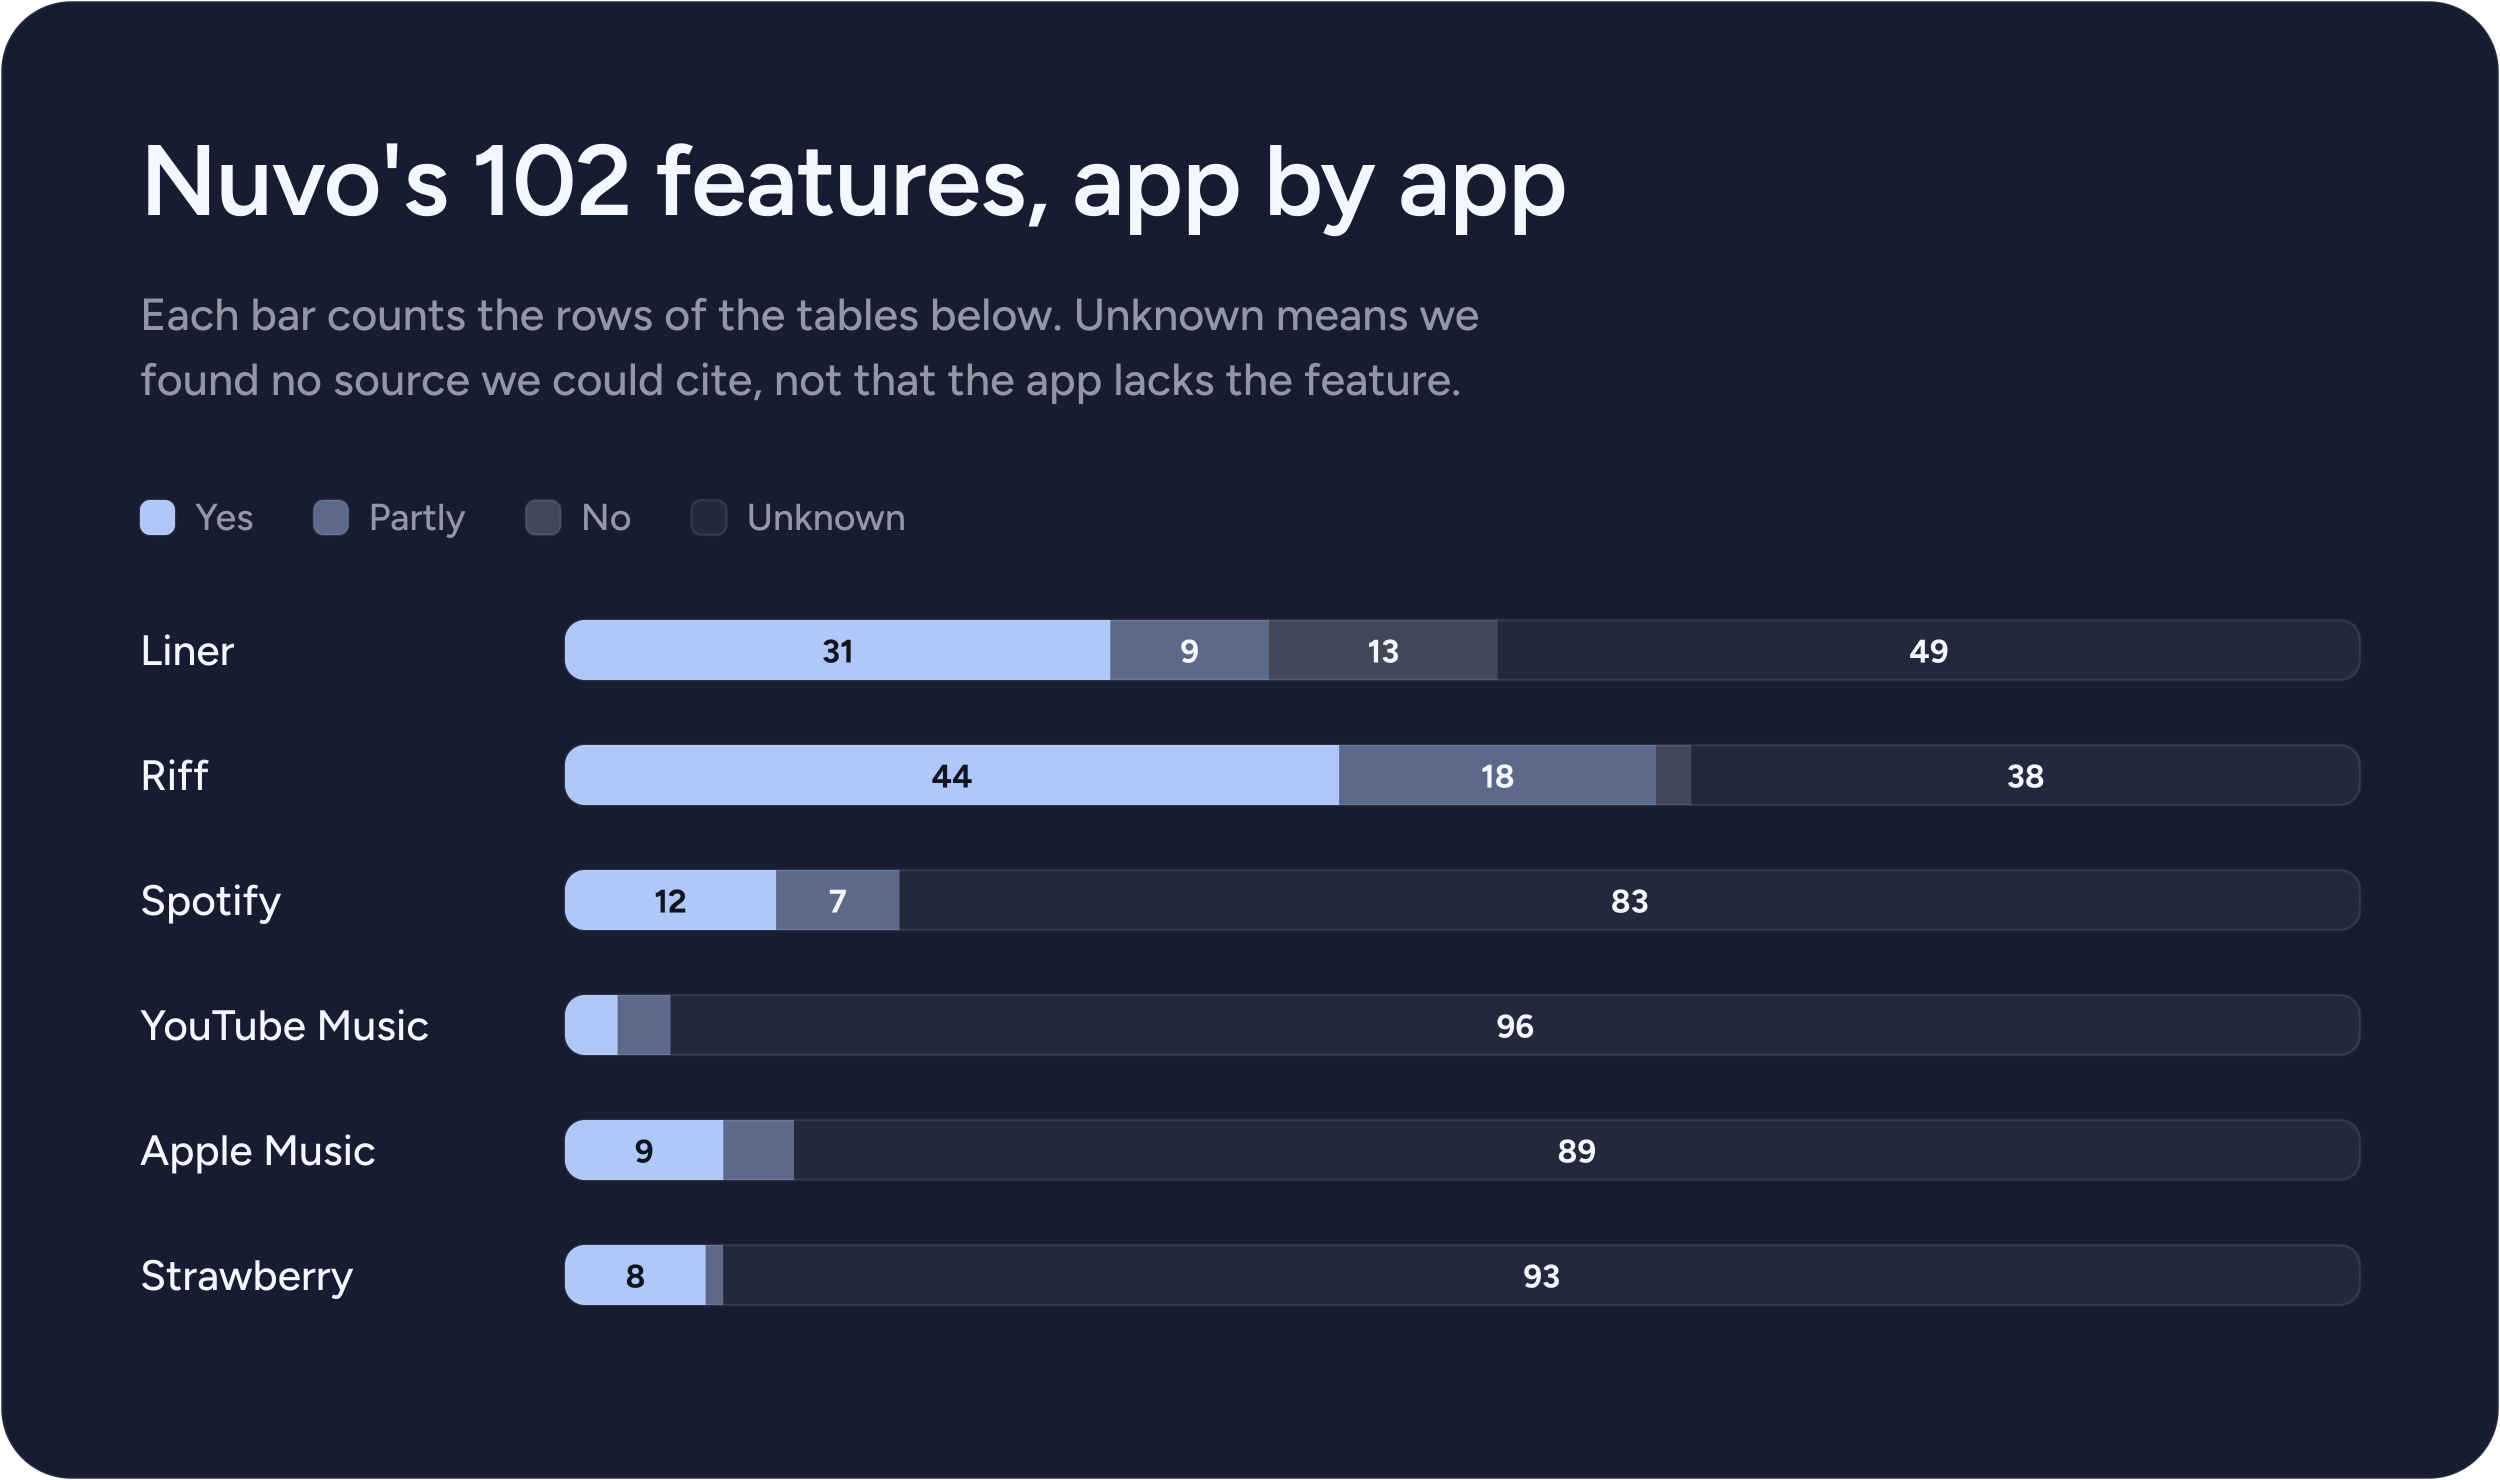
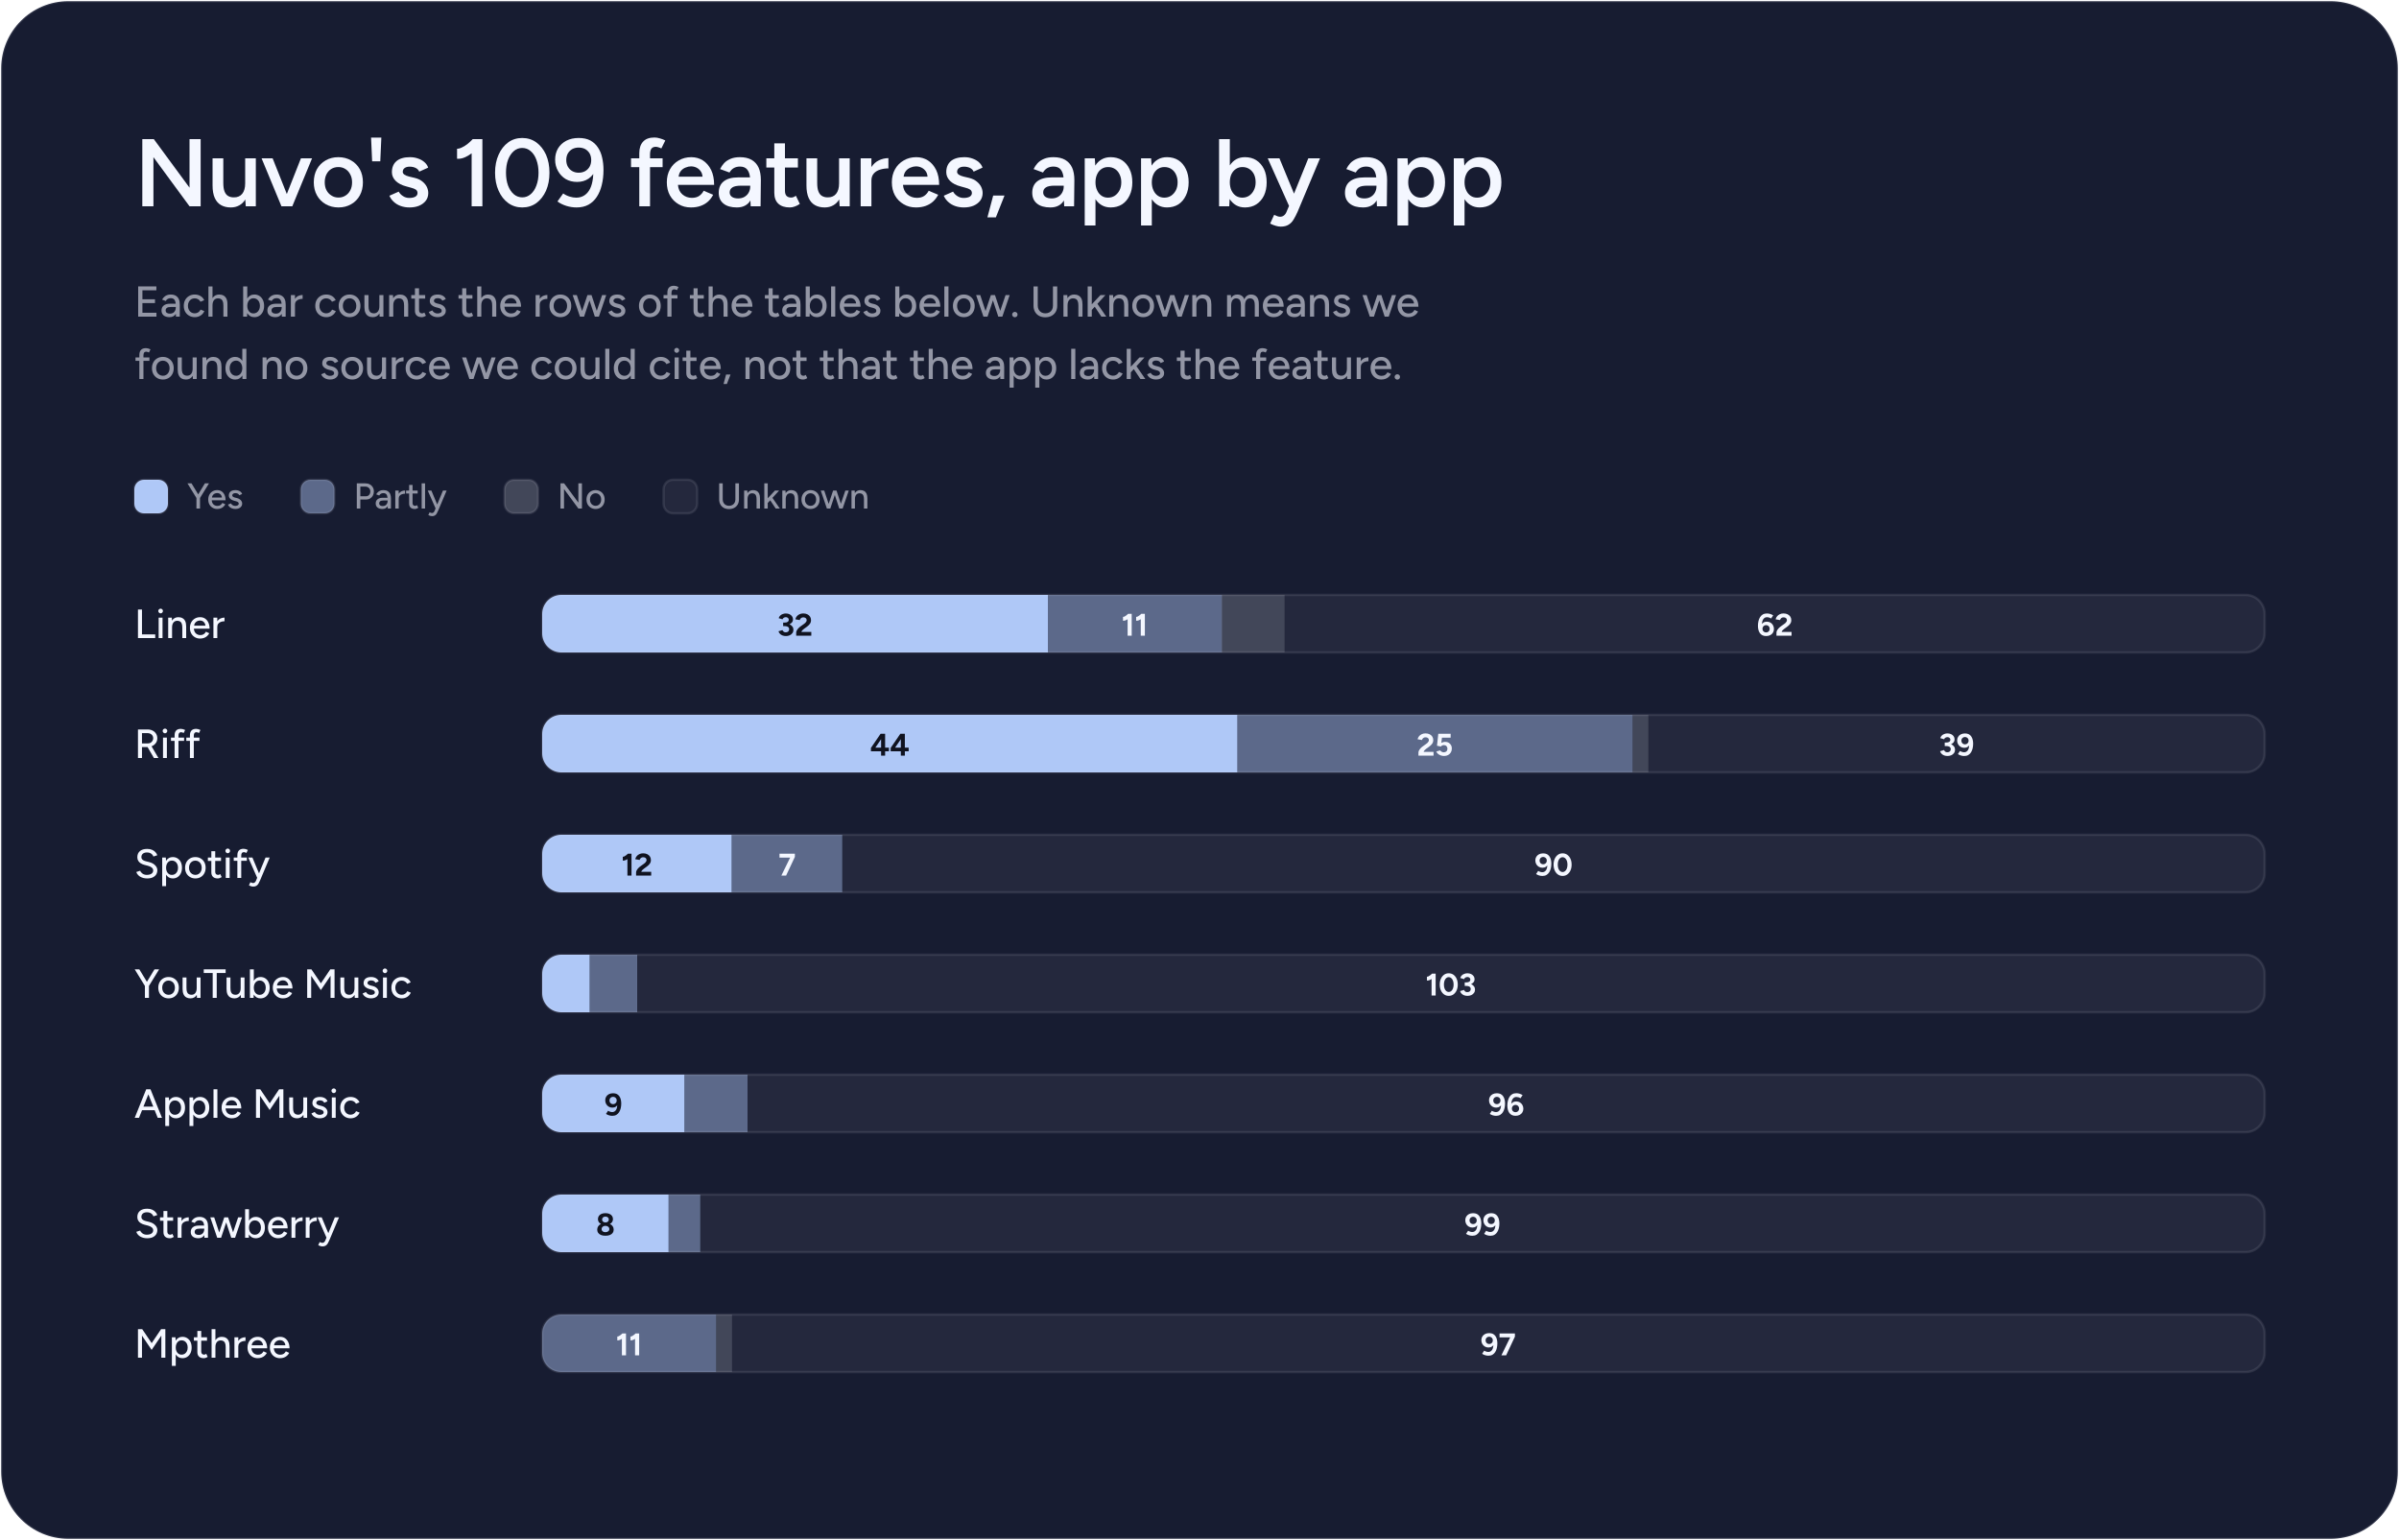
- <svg xmlns="http://www.w3.org/2000/svg" width="1000" height="592" viewBox="0 0 1000 592" role="img" aria-label="How many of Nuvo's 102 features each app has">
+ <svg xmlns="http://www.w3.org/2000/svg" width="1000" height="642" viewBox="0 0 1000 642" role="img" aria-label="How many of Nuvo's 109 features each app has">
  <defs>
    <path id="g500-2c" d="M37 115 95 -103H198L114 115Z" />
    <path id="g500-2e" d="M109 14Q84 14 66 -4Q47 -22 47 -48Q47 -74 66 -92Q84 -110 109 -110Q135 -110 154 -92Q172 -74 172 -48Q172 -22 154 -4Q135 14 109 14Z" />
    <path id="g500-41" d="M9 0 291 -700H396L678 0H573L498 -187H189L114 0ZM223 -275H464L344 -576Z" />
    <path id="g500-45" d="M89 0V-700H510V-610H187V-402H478V-314H187V-90H512V0Z" />
    <path id="g500-4c" d="M89 0V-700H187V-90H512V0Z" />
    <path id="g500-4d" d="M89 0V-700H193L425 -357L656 -700H760V0H662V-542L424 -191L187 -541V0Z" />
    <path id="g500-4e" d="M89 0V-700H190L586 -164V-700H685V0H586L187 -541V0Z" />
    <path id="g500-50" d="M89 0V-700H325Q395 -700 448 -672Q502 -643 532 -592Q563 -542 563 -475Q563 -410 535 -359Q507 -308 458 -279Q408 -250 344 -250H187V0ZM187 -341H343Q396 -341 430 -378Q464 -416 464 -475Q464 -536 424 -573Q385 -610 324 -610H187Z" />
    <path id="g500-52" d="M89 0V-700H325Q395 -700 448 -672Q502 -645 532 -596Q563 -548 563 -484Q563 -415 524 -363Q485 -311 422 -287L591 0H480L324 -268Q318 -268 311 -268Q304 -268 297 -268H187V0ZM187 -358H334Q370 -358 398 -374Q427 -391 444 -420Q462 -448 462 -484Q462 -540 423 -575Q384 -610 322 -610H187Z" />
    <path id="g500-53" d="M315 12Q259 12 214 -1Q168 -14 134 -36Q101 -59 79 -87Q57 -115 48 -146L143 -177Q158 -136 200 -106Q242 -76 303 -75Q377 -75 420 -104Q462 -134 462 -183Q462 -228 425 -256Q388 -285 327 -300L246 -321Q198 -334 158 -358Q119 -382 96 -419Q73 -456 73 -508Q73 -604 136 -658Q198 -712 316 -712Q384 -712 434 -690Q484 -669 516 -634Q549 -599 563 -557L468 -525Q451 -570 410 -598Q369 -625 309 -625Q246 -625 210 -595Q173 -565 173 -513Q173 -469 202 -446Q230 -422 278 -410L359 -390Q457 -366 510 -310Q564 -255 564 -189Q564 -132 536 -86Q507 -41 452 -14Q396 12 315 12Z" />
    <path id="g500-54" d="M231 0V-610H12V-700H549V-610H330V0Z" />
    <path id="g500-55" d="M351 15Q270 15 208 -18Q147 -52 113 -112Q79 -173 79 -252V-700H177V-252Q177 -200 200 -160Q222 -120 262 -98Q301 -76 353 -76Q405 -76 445 -98Q485 -120 507 -160Q529 -200 529 -252V-700H628V-252Q628 -173 594 -112Q559 -52 496 -18Q434 15 351 15Z" />
    <path id="g500-59" d="M259 0V-293L9 -700H122L308 -394L494 -700H608L358 -294V0Z" />
    <path id="g500-61" d="M226 12Q137 12 88 -28Q38 -69 38 -141Q38 -218 90 -258Q141 -299 233 -299H367Q361 -363 334 -396Q306 -428 251 -428Q212 -428 184 -412Q155 -396 136 -362L52 -394Q70 -428 97 -454Q124 -481 162 -496Q200 -512 251 -512Q322 -512 369 -484Q416 -456 440 -403Q463 -350 462 -272L461 0H373L370 -64Q348 -28 312 -8Q276 12 226 12ZM234 -69Q275 -69 305 -86Q335 -104 352 -136Q369 -167 369 -208V-224H259Q190 -224 162 -202Q134 -181 134 -143Q134 -108 160 -88Q187 -69 234 -69Z" />
    <path id="g500-62" d="M325 12Q271 12 229 -12Q187 -37 160 -81L156 0H66V-700H161V-420Q188 -464 230 -488Q271 -512 325 -512Q392 -512 443 -479Q494 -446 522 -388Q551 -329 551 -250Q551 -172 522 -113Q494 -54 443 -21Q392 12 325 12ZM302 -74Q347 -74 381 -96Q415 -119 434 -158Q454 -198 454 -250Q454 -302 435 -342Q416 -381 382 -404Q348 -426 303 -426Q262 -426 230 -404Q197 -381 179 -341Q161 -301 161 -250Q161 -198 179 -158Q197 -119 229 -96Q261 -74 302 -74Z" />
    <path id="g500-63" d="M294 12Q219 12 161 -22Q103 -55 70 -114Q38 -173 38 -250Q38 -327 70 -386Q103 -445 160 -478Q218 -512 292 -512Q365 -512 424 -478Q482 -444 511 -381L425 -345Q406 -382 370 -403Q335 -424 289 -424Q244 -424 209 -402Q174 -380 154 -340Q134 -301 134 -250Q134 -199 154 -160Q174 -121 210 -98Q246 -76 291 -76Q337 -76 373 -100Q409 -123 427 -163L514 -128Q485 -62 426 -25Q368 12 294 12Z" />
    <path id="g500-64" d="M264 12Q196 12 146 -21Q95 -54 66 -113Q38 -172 38 -250Q38 -329 66 -388Q95 -446 146 -479Q196 -512 264 -512Q317 -512 359 -488Q401 -464 428 -420V-700H522V0H432L429 -81Q402 -37 360 -12Q318 12 264 12ZM286 -74Q327 -74 358 -96Q390 -118 408 -156Q427 -195 428 -245V-255Q427 -305 408 -344Q390 -382 358 -404Q327 -426 285 -426Q241 -426 207 -404Q173 -381 154 -342Q135 -302 135 -250Q135 -198 154 -158Q174 -119 208 -96Q242 -74 286 -74Z" />
    <path id="g500-65" d="M287 12Q214 12 158 -22Q102 -55 70 -114Q38 -173 38 -250Q38 -327 70 -386Q102 -445 158 -478Q215 -512 288 -512Q357 -512 409 -478Q461 -443 490 -380Q520 -316 520 -230H135Q140 -156 184 -114Q229 -73 294 -73Q344 -73 378 -96Q411 -120 430 -156L512 -118Q492 -79 460 -50Q428 -20 384 -4Q341 12 287 12ZM141 -305H418Q415 -345 396 -372Q378 -400 350 -415Q321 -430 286 -430Q252 -430 220 -416Q188 -401 166 -373Q145 -345 141 -305Z" />
    <path id="g500-66" d="M116 0V-421H27V-500H116V-555Q116 -634 154 -674Q192 -715 269 -715Q292 -715 319 -708Q346 -700 374 -687L339 -614Q318 -624 302 -628Q287 -633 276 -633Q243 -633 227 -612Q211 -590 211 -545V-500H349V-421H211V0Z" />
    <path id="g500-68" d="M67 0V-700H161V-429Q186 -469 225 -490Q264 -512 315 -512Q374 -512 417 -488Q460 -464 484 -414Q508 -363 507 -281V0H413V-256Q413 -324 397 -360Q381 -395 354 -409Q326 -423 291 -424Q229 -424 195 -381Q161 -338 161 -260V0Z" />
    <path id="g500-69" d="M72 0V-500H167V0ZM120 -606Q97 -606 80 -624Q63 -641 63 -664Q63 -688 80 -704Q97 -721 120 -721Q144 -721 160 -704Q177 -688 177 -664Q177 -641 160 -624Q144 -606 120 -606Z" />
    <path id="g500-6b" d="M66 0V-700H161V-285L362 -500H478L292 -297L497 0H383L230 -229L161 -155V0Z" />
    <path id="g500-6c" d="M66 0V-700H161V0Z" />
    <path id="g500-6d" d="M66 0V-500H155L159 -431Q183 -471 219 -492Q255 -512 302 -512Q362 -512 404 -484Q446 -457 465 -401Q487 -455 527 -484Q567 -512 622 -512Q707 -512 755 -456Q803 -401 802 -286V0H708V-256Q708 -324 694 -360Q679 -395 655 -409Q631 -423 599 -424Q543 -424 512 -381Q482 -338 482 -260V0H387V-256Q387 -324 373 -360Q359 -395 334 -409Q310 -423 278 -424Q222 -424 192 -381Q161 -338 161 -260V0Z" />
    <path id="g500-6e" d="M66 0V-500H155L159 -427Q184 -468 224 -490Q263 -512 314 -512Q373 -512 416 -488Q460 -464 484 -414Q507 -363 507 -281V0H412V-256Q412 -324 396 -360Q381 -395 354 -409Q326 -423 290 -424Q229 -424 195 -381Q161 -338 161 -260V0Z" />
    <path id="g500-6f" d="M292 12Q217 12 160 -22Q103 -55 70 -114Q38 -173 38 -250Q38 -327 70 -386Q102 -445 159 -478Q216 -512 290 -512Q364 -512 421 -478Q478 -445 510 -386Q542 -327 542 -250Q542 -173 510 -114Q478 -55 422 -22Q365 12 292 12ZM292 -75Q337 -75 372 -98Q407 -120 426 -159Q446 -198 446 -250Q446 -302 426 -341Q407 -380 371 -402Q335 -425 290 -425Q244 -425 209 -402Q174 -380 154 -341Q134 -302 134 -250Q134 -198 154 -159Q174 -120 210 -98Q246 -75 292 -75Z" />
    <path id="g500-70" d="M71 200V-500H160L165 -419Q192 -463 234 -488Q276 -512 330 -512Q397 -512 448 -479Q499 -446 528 -388Q556 -329 556 -250Q556 -172 528 -113Q499 -54 448 -21Q397 12 330 12Q276 12 234 -12Q193 -37 166 -80V200ZM307 -74Q352 -74 386 -96Q420 -119 440 -158Q459 -198 459 -250Q459 -302 440 -342Q421 -381 387 -404Q353 -426 308 -426Q267 -426 234 -404Q202 -381 184 -341Q166 -301 166 -250Q166 -198 184 -158Q202 -119 234 -96Q266 -74 307 -74Z" />
    <path id="g500-72" d="M66 0V-500H161V-410Q191 -457 238 -480Q286 -502 338 -502V-412Q293 -412 252 -398Q212 -385 186 -354Q161 -324 161 -272V0Z" />
    <path id="g500-73" d="M245 12Q192 12 150 -4Q109 -20 80 -47Q52 -74 38 -108L120 -144Q136 -113 168 -93Q200 -73 239 -73Q282 -73 310 -89Q338 -105 338 -134Q338 -162 317 -178Q296 -194 256 -204L209 -216Q139 -235 100 -273Q62 -311 62 -359Q62 -432 109 -472Q156 -512 248 -512Q293 -512 330 -499Q368 -486 394 -462Q421 -438 432 -405L352 -369Q340 -399 311 -414Q282 -428 243 -428Q203 -428 180 -410Q157 -393 157 -362Q157 -345 176 -330Q196 -314 234 -304L288 -291Q337 -279 369 -254Q401 -230 417 -200Q433 -169 433 -136Q433 -91 408 -58Q384 -24 342 -6Q299 12 245 12Z" />
    <path id="g500-74" d="M259 12Q184 12 143 -26Q102 -65 102 -137V-418H17V-500H102V-656H197V-500H339V-418H197V-151Q197 -114 216 -94Q234 -75 269 -75Q279 -75 291 -79Q303 -83 320 -95L356 -21Q330 -4 306 4Q283 12 259 12Z" />
    <path id="g500-75" d="M246 12Q188 12 145 -12Q102 -36 78 -87Q54 -138 54 -219V-500H149V-244Q149 -177 164 -141Q180 -105 208 -91Q236 -77 271 -76Q332 -76 366 -119Q400 -162 400 -240V-500H494V0H406L402 -73Q377 -32 338 -10Q298 12 246 12Z" />
    <path id="g500-77" d="M180 0 10 -500H106L229 -130L353 -500H447L569 -134L693 -500H788L618 0H524L400 -376L275 0Z" />
    <path id="g500-79" d="M127 212Q105 212 78 204Q52 196 24 183L59 105Q81 115 98 120Q114 125 124 125Q149 125 166 111Q184 97 195 72L226 -3L8 -500H109L271 -112L431 -500H533L296 62Q277 108 256 142Q235 176 204 194Q174 212 127 212Z" />
    <path id="g600-27" d="M71 -469 60 -716H167L156 -469Z" />
    <path id="g600-2c" d="M33 115 93 -112H211L121 115Z" />
    <path id="g600-30" d="M322 12Q240 12 176 -34Q112 -81 76 -162Q39 -244 39 -350Q39 -456 76 -538Q112 -619 176 -666Q239 -712 322 -712Q405 -712 469 -666Q533 -619 570 -538Q606 -456 606 -350Q606 -244 570 -162Q533 -81 470 -34Q406 12 322 12ZM323 -93Q372 -93 410 -126Q449 -159 470 -217Q492 -275 492 -350Q492 -425 470 -484Q449 -542 410 -575Q372 -608 322 -608Q272 -608 234 -575Q196 -542 174 -484Q153 -426 153 -350Q153 -275 174 -217Q196 -159 234 -126Q273 -93 323 -93Z" />
    <path id="g600-31" d="M204 0V-552Q168 -525 130 -509Q91 -493 52 -495V-600Q75 -599 104 -614Q134 -628 164 -652Q193 -676 215 -700H316V0Z" />
-     <path id="g600-32" d="M54 0V-89Q54 -120 70 -154Q86 -187 116 -221Q145 -255 185 -285L307 -373Q330 -389 350 -410Q369 -431 381 -454Q393 -478 393 -501Q393 -530 378 -554Q364 -578 338 -592Q311 -606 273 -606Q239 -606 212 -592Q186 -579 169 -557Q152 -535 145 -509L26 -531Q36 -579 68 -620Q101 -662 152 -687Q204 -712 270 -712Q344 -712 398 -685Q453 -658 482 -610Q512 -563 512 -502Q512 -440 478 -390Q445 -341 385 -296L273 -213Q240 -189 219 -162Q198 -134 190 -103H521V0Z" />
+     <path id="g600-39" d="M276 -712Q348 -712 397 -686Q446 -659 476 -613Q507 -567 520 -507Q534 -447 534 -378Q534 -294 516 -222Q499 -151 464 -98Q430 -46 378 -17Q325 12 254 12Q200 12 148 -4Q96 -20 54 -50L114 -134Q145 -112 182 -101Q218 -90 249 -90Q336 -90 384 -165Q432 -240 428 -398L452 -380Q428 -323 378 -288Q328 -254 259 -254Q192 -254 140 -284Q89 -315 60 -368Q30 -420 30 -486Q30 -552 60 -603Q91 -654 146 -683Q202 -712 276 -712ZM275 -612Q238 -612 208 -596Q179 -579 162 -550Q146 -520 146 -482Q146 -444 162 -414Q179 -384 208 -367Q238 -350 275 -350Q314 -350 344 -367Q373 -384 390 -414Q406 -444 406 -482Q406 -520 390 -550Q373 -579 344 -596Q314 -612 275 -612Z" />
    <path id="g600-4e" d="M83 0V-700H203L575 -194V-700H691V0H575L199 -512V0Z" />
    <path id="g600-61" d="M223 12Q133 12 84 -28Q34 -68 34 -141Q34 -219 86 -260Q139 -301 233 -301H360Q354 -356 329 -385Q304 -414 255 -414Q219 -414 192 -399Q165 -384 146 -352L48 -388Q64 -421 90 -450Q117 -478 158 -495Q198 -512 255 -512Q328 -512 377 -484Q426 -455 450 -402Q473 -349 473 -274L470 0H367L364 -61Q344 -26 308 -7Q273 12 223 12ZM237 -82Q274 -82 302 -98Q331 -115 346 -143Q362 -171 362 -205V-215H269Q202 -215 175 -196Q148 -178 148 -144Q148 -115 172 -98Q195 -82 237 -82Z" />
    <path id="g600-62" d="M332 12Q279 12 239 -11Q199 -34 172 -76L168 0H62V-700H174V-426Q200 -467 240 -490Q280 -512 332 -512Q400 -512 450 -480Q501 -447 530 -388Q558 -330 558 -250Q558 -171 530 -112Q501 -53 450 -20Q400 12 332 12ZM304 -90Q344 -90 375 -110Q406 -131 424 -167Q443 -203 443 -250Q443 -297 426 -333Q408 -369 377 -389Q346 -409 305 -409Q267 -409 237 -389Q207 -369 190 -333Q174 -297 174 -250Q174 -203 190 -167Q207 -131 236 -110Q266 -90 304 -90Z" />
    <path id="g600-65" d="M285 12Q212 12 156 -22Q99 -55 66 -114Q34 -173 34 -250Q34 -327 67 -386Q100 -445 158 -478Q215 -512 289 -512Q356 -512 410 -478Q464 -443 496 -378Q527 -313 527 -223H150Q155 -160 196 -124Q238 -88 295 -88Q341 -88 371 -108Q401 -129 418 -162L517 -120Q496 -80 464 -50Q431 -20 386 -4Q342 12 285 12ZM157 -309H406Q403 -345 385 -368Q367 -392 341 -404Q315 -416 286 -416Q258 -416 230 -404Q201 -393 181 -369Q161 -345 157 -309Z" />
    <path id="g600-66" d="M112 0V-408H26V-500H112V-553Q112 -632 152 -674Q191 -717 271 -717Q297 -717 326 -708Q356 -700 383 -686L342 -603Q323 -612 308 -616Q294 -620 283 -620Q253 -620 238 -600Q224 -581 224 -537V-500H355V-408H224V0Z" />
    <path id="g600-6f" d="M292 12Q217 12 158 -22Q100 -55 67 -114Q34 -173 34 -250Q34 -327 66 -386Q99 -445 157 -478Q215 -512 290 -512Q365 -512 423 -478Q481 -445 514 -386Q546 -327 546 -250Q546 -173 514 -114Q482 -55 424 -22Q366 12 292 12ZM292 -91Q333 -91 365 -112Q397 -132 415 -168Q433 -203 433 -250Q433 -297 414 -332Q396 -368 364 -388Q332 -409 290 -409Q248 -409 216 -389Q184 -369 166 -333Q148 -297 148 -250Q148 -203 166 -168Q185 -132 218 -112Q250 -91 292 -91Z" />
    <path id="g600-70" d="M67 200V-500H172L177 -424Q203 -466 244 -489Q284 -512 337 -512Q405 -512 456 -480Q506 -447 534 -388Q563 -330 563 -250Q563 -171 534 -112Q506 -53 456 -20Q405 12 337 12Q285 12 245 -11Q205 -34 179 -74V200ZM309 -90Q349 -90 380 -110Q411 -131 430 -167Q448 -203 448 -250Q448 -297 430 -333Q413 -369 382 -389Q351 -409 310 -409Q272 -409 242 -389Q212 -369 196 -333Q179 -297 179 -250Q179 -203 196 -167Q212 -131 242 -110Q271 -90 309 -90Z" />
    <path id="g600-72" d="M62 0V-500H174V-409Q204 -456 252 -479Q300 -502 351 -502V-395Q305 -395 264 -382Q224 -370 199 -342Q174 -314 174 -268V0Z" />
    <path id="g600-73" d="M244 12Q194 12 152 -3Q110 -18 80 -46Q50 -73 34 -110L131 -153Q146 -125 176 -106Q205 -87 241 -87Q280 -87 304 -100Q327 -114 327 -138Q327 -161 309 -174Q291 -186 258 -194L211 -207Q140 -225 100 -264Q60 -304 60 -355Q60 -430 108 -471Q157 -512 248 -512Q294 -512 332 -498Q371 -485 399 -460Q427 -436 438 -403L345 -361Q335 -386 307 -400Q279 -413 245 -413Q211 -413 192 -398Q173 -384 173 -358Q173 -343 190 -330Q207 -318 239 -310L298 -296Q347 -284 378 -258Q409 -233 424 -202Q439 -170 439 -138Q439 -93 414 -59Q388 -25 344 -6Q300 12 244 12Z" />
    <path id="g600-74" d="M261 12Q182 12 140 -28Q99 -67 99 -141V-404H16V-500H99V-656H210V-500H345V-404H210V-162Q210 -127 226 -109Q243 -91 275 -91Q285 -91 297 -95Q309 -99 324 -110L365 -25Q339 -7 313 2Q287 12 261 12Z" />
    <path id="g600-75" d="M241 12Q182 12 140 -12Q97 -36 74 -87Q51 -138 51 -218V-500H163V-244Q163 -185 177 -152Q191 -119 216 -106Q240 -93 272 -93Q329 -92 360 -130Q391 -168 391 -239V-500H502V0H397L392 -71Q368 -31 330 -10Q291 12 241 12Z" />
    <path id="g600-76" d="M215 0 8 -500H123L271 -128L418 -500H534L328 0Z" />
    <path id="g600-79" d="M141 212Q117 212 88 203Q58 194 31 180L73 89Q92 98 108 104Q124 109 134 109Q158 109 174 96Q191 84 201 60L228 -4L6 -500H128L280 -132L429 -500H551L319 53Q298 101 276 137Q255 173 223 192Q191 212 141 212Z" />
+     <path id="g700-30" d="M324 12Q239 12 174 -34Q109 -81 72 -162Q35 -244 35 -350Q35 -456 72 -538Q109 -619 174 -666Q238 -712 323 -712Q408 -712 474 -666Q539 -619 576 -538Q613 -456 613 -350Q613 -244 576 -162Q539 -81 474 -34Q409 12 324 12ZM324 -112Q369 -112 404 -142Q440 -173 460 -226Q480 -280 480 -350Q480 -420 460 -474Q440 -528 404 -558Q369 -589 323 -589Q278 -589 243 -558Q208 -528 188 -474Q169 -420 169 -350Q169 -280 188 -226Q208 -173 244 -142Q279 -112 324 -112Z" />
    <path id="g700-31" d="M195 0V-528Q160 -504 123 -490Q86 -477 47 -479V-603Q72 -601 101 -616Q130 -630 158 -654Q187 -677 210 -700H326V0Z" />
    <path id="g700-32" d="M51 0V-101Q51 -130 69 -165Q87 -200 119 -235Q151 -270 194 -300L300 -376Q322 -391 342 -410Q361 -429 374 -452Q386 -474 386 -495Q386 -521 374 -542Q361 -563 337 -575Q313 -587 278 -587Q248 -587 224 -575Q201 -563 186 -543Q171 -523 165 -500L24 -524Q34 -574 67 -617Q100 -660 154 -686Q207 -713 275 -713Q353 -713 409 -685Q465 -657 496 -608Q526 -560 526 -496Q526 -431 490 -380Q455 -330 393 -286L298 -217Q269 -197 248 -173Q227 -149 216 -120H535V0Z" />
    <path id="g700-33" d="M281 12Q219 12 169 -6Q119 -25 86 -60Q52 -94 39 -141L165 -178Q172 -166 184 -148Q196 -131 217 -119Q238 -107 272 -107Q322 -107 352 -134Q381 -162 381 -206Q381 -236 366 -259Q351 -282 318 -294Q284 -307 230 -307H188V-419H230Q300 -419 334 -443Q368 -467 368 -509Q368 -533 356 -552Q344 -571 322 -582Q300 -593 271 -593Q252 -593 232 -586Q212 -580 196 -566Q179 -551 169 -524L45 -561Q59 -610 94 -644Q128 -677 176 -694Q224 -712 275 -712Q340 -712 392 -688Q444 -663 474 -620Q504 -577 504 -521Q504 -466 474 -428Q443 -389 392 -366Q450 -339 484 -294Q518 -250 518 -190Q518 -127 485 -82Q452 -36 398 -12Q344 12 281 12Z" />
    <path id="g700-34" d="M352 0V-138H26V-247L336 -700H481V-255H603V-138H481V0ZM167 -255H352V-526Z" />
+     <path id="g700-35" d="M293 12Q245 12 194 -4Q144 -20 104 -52Q63 -84 44 -131L169 -168Q191 -136 222 -121Q252 -106 285 -106Q337 -106 370 -138Q402 -169 402 -222Q402 -271 370 -304Q339 -337 287 -337Q256 -337 230 -323Q204 -309 190 -290L67 -317L109 -700H505V-576H226L206 -408Q233 -423 266 -432Q299 -442 337 -441Q394 -441 441 -414Q488 -386 516 -338Q543 -291 543 -228Q543 -157 511 -103Q479 -49 423 -18Q367 12 293 12Z" />
    <path id="g700-36" d="M299 12Q228 12 178 -14Q129 -39 98 -84Q66 -129 52 -188Q37 -248 37 -317Q37 -397 54 -468Q71 -540 106 -595Q140 -650 194 -681Q248 -712 324 -712Q379 -712 432 -696Q484 -680 526 -650L458 -550Q427 -572 392 -582Q356 -592 326 -592Q249 -592 205 -524Q161 -456 163 -309L136 -328Q159 -383 207 -416Q255 -449 321 -449Q388 -449 440 -418Q491 -387 520 -334Q550 -280 550 -214Q550 -149 519 -98Q488 -46 432 -17Q375 12 299 12ZM299 -104Q332 -104 358 -119Q384 -134 399 -160Q414 -186 414 -220Q414 -254 399 -280Q384 -307 358 -322Q332 -338 299 -338Q266 -338 240 -322Q213 -307 198 -280Q183 -254 183 -220Q183 -186 198 -160Q213 -134 240 -119Q266 -104 299 -104Z" />
    <path id="g700-37" d="M93 0 374 -575H33V-700H526V-599L245 0Z" />
    <path id="g700-38" d="M305 12Q221 12 162 -12Q103 -37 72 -80Q42 -124 42 -182Q42 -245 74 -292Q105 -340 164 -366Q116 -389 90 -430Q65 -470 65 -522Q65 -578 94 -621Q122 -664 176 -688Q230 -712 305 -712Q381 -712 435 -688Q489 -664 518 -621Q547 -578 547 -522Q547 -470 521 -430Q495 -389 447 -366Q506 -340 538 -292Q570 -245 570 -182Q570 -124 539 -80Q508 -37 449 -12Q390 12 305 12ZM305 -102Q360 -102 395 -130Q430 -157 430 -200Q430 -247 395 -276Q360 -305 305 -305Q269 -305 242 -292Q214 -279 198 -255Q182 -231 182 -200Q182 -171 198 -149Q214 -127 242 -114Q269 -102 305 -102ZM305 -414Q353 -414 384 -440Q414 -466 414 -506Q414 -549 384 -576Q353 -602 305 -602Q258 -602 228 -576Q198 -549 198 -506Q198 -466 228 -440Q258 -414 305 -414Z" />
    <path id="g700-39" d="M281 -711Q352 -711 402 -686Q451 -660 482 -615Q514 -570 528 -510Q543 -451 543 -383Q543 -302 526 -230Q509 -159 474 -104Q440 -50 386 -18Q332 13 256 13Q201 13 148 -4Q96 -20 54 -49L121 -149Q153 -128 188 -118Q224 -107 253 -107Q331 -107 376 -176Q420 -244 416 -390L444 -372Q421 -317 373 -284Q325 -250 258 -250Q192 -250 140 -282Q88 -313 59 -366Q30 -419 30 -486Q30 -552 61 -602Q92 -653 148 -682Q205 -711 281 -711ZM281 -596Q248 -596 222 -581Q196 -566 181 -540Q166 -514 166 -480Q166 -446 181 -419Q196 -392 222 -377Q248 -362 281 -362Q314 -362 340 -377Q366 -392 382 -419Q397 -446 397 -480Q397 -514 382 -540Q366 -566 340 -581Q314 -596 281 -596Z" />
    <clipPath id="c1">
      <rect x="226.0" y="248.0" width="718.0" height="24.0" rx="8.0" />
    </clipPath>
    <clipPath id="c2">
      <rect x="226.0" y="298.0" width="718.0" height="24.0" rx="8.0" />
    </clipPath>
    <clipPath id="c3">
      <rect x="226.0" y="348.0" width="718.0" height="24.0" rx="8.0" />
    </clipPath>
    <clipPath id="c4">
      <rect x="226.0" y="398.0" width="718.0" height="24.0" rx="8.0" />
    </clipPath>
    <clipPath id="c5">
      <rect x="226.0" y="448.0" width="718.0" height="24.0" rx="8.0" />
    </clipPath>
    <clipPath id="c6">
      <rect x="226.0" y="498.0" width="718.0" height="24.0" rx="8.0" />
    </clipPath>
+     <clipPath id="c7">
+       <rect x="226.0" y="548.0" width="718.0" height="24.0" rx="8.0" />
+     </clipPath>
  </defs>
-   <rect x="0.5" y="0.5" width="999.0" height="591.0" rx="28.0" fill="#171c31" stroke="rgba(244, 247, 255, 0.1)" />
+   <rect x="0.5" y="0.5" width="999.0" height="641.0" rx="28.0" fill="#171c31" stroke="rgba(244, 247, 255, 0.1)" />
  <g transform="translate(56.0 86.0) scale(0.04)" fill="#f4f7ff">
    <use href="#g600-4e" x="0" />
    <use href="#g600-75" x="764" />
    <use href="#g600-76" x="1318" />
    <use href="#g600-6f" x="1836" />
    <use href="#g600-27" x="2407" />
    <use href="#g600-73" x="2624" />
    <use href="#g600-31" x="3311" />
    <use href="#g600-30" x="3720" />
-     <use href="#g600-32" x="4355" />
-     <use href="#g600-66" x="5147" />
-     <use href="#g600-65" x="5512" />
-     <use href="#g600-61" x="6053" />
-     <use href="#g600-74" x="6567" />
-     <use href="#g600-75" x="6950" />
-     <use href="#g600-72" x="7504" />
-     <use href="#g600-65" x="7857" />
-     <use href="#g600-73" x="8398" />
-     <use href="#g600-2c" x="8854" />
-     <use href="#g600-61" x="9320" />
-     <use href="#g600-70" x="9834" />
-     <use href="#g600-70" x="10421" />
-     <use href="#g600-62" x="11239" />
-     <use href="#g600-79" x="11802" />
-     <use href="#g600-61" x="12579" />
-     <use href="#g600-70" x="13093" />
-     <use href="#g600-70" x="13680" />
+     <use href="#g600-39" x="4355" />
+     <use href="#g600-66" x="5150" />
+     <use href="#g600-65" x="5515" />
+     <use href="#g600-61" x="6056" />
+     <use href="#g600-74" x="6570" />
+     <use href="#g600-75" x="6953" />
+     <use href="#g600-72" x="7507" />
+     <use href="#g600-65" x="7860" />
+     <use href="#g600-73" x="8401" />
+     <use href="#g600-2c" x="8857" />
+     <use href="#g600-61" x="9323" />
+     <use href="#g600-70" x="9837" />
+     <use href="#g600-70" x="10424" />
+     <use href="#g600-62" x="11242" />
+     <use href="#g600-79" x="11805" />
+     <use href="#g600-61" x="12582" />
+     <use href="#g600-70" x="13096" />
+     <use href="#g600-70" x="13683" />
  </g>
  <g transform="translate(56.0 132.0) scale(0.018)" fill="rgba(244, 247, 255, 0.56)">
    <use href="#g500-45" x="0" />
    <use href="#g500-61" x="591" />
    <use href="#g500-63" x="1107" />
    <use href="#g500-68" x="1649" />
    <use href="#g500-62" x="2454" />
    <use href="#g500-61" x="3043" />
    <use href="#g500-72" x="3559" />
    <use href="#g500-63" x="4152" />
    <use href="#g500-6f" x="4694" />
    <use href="#g500-75" x="5274" />
    <use href="#g500-6e" x="5835" />
    <use href="#g500-74" x="6396" />
    <use href="#g500-73" x="6780" />
    <use href="#g500-74" x="7490" />
    <use href="#g500-68" x="7874" />
    <use href="#g500-65" x="8435" />
    <use href="#g500-72" x="9227" />
    <use href="#g500-6f" x="9576" />
    <use href="#g500-77" x="10140" />
    <use href="#g500-73" x="10938" />
    <use href="#g500-6f" x="11648" />
    <use href="#g500-66" x="12228" />
    <use href="#g500-74" x="12848" />
    <use href="#g500-68" x="13232" />
    <use href="#g500-65" x="13793" />
    <use href="#g500-74" x="14585" />
    <use href="#g500-61" x="14965" />
    <use href="#g500-62" x="15481" />
    <use href="#g500-6c" x="16070" />
    <use href="#g500-65" x="16297" />
    <use href="#g500-73" x="16845" />
    <use href="#g500-62" x="17555" />
    <use href="#g500-65" x="18144" />
    <use href="#g500-6c" x="18692" />
    <use href="#g500-6f" x="18919" />
    <use href="#g500-77" x="19483" />
    <use href="#g500-2e" x="20281" />
    <use href="#g500-55" x="20744" />
    <use href="#g500-6e" x="21450" />
    <use href="#g500-6b" x="22011" />
    <use href="#g500-6e" x="22511" />
    <use href="#g500-6f" x="23072" />
    <use href="#g500-77" x="23636" />
    <use href="#g500-6e" x="24434" />
    <use href="#g500-6d" x="25239" />
    <use href="#g500-65" x="26096" />
    <use href="#g500-61" x="26644" />
    <use href="#g500-6e" x="27160" />
    <use href="#g500-73" x="27721" />
    <use href="#g500-77" x="28431" />
    <use href="#g500-65" x="29216" />
  </g>
  <g transform="translate(56.0 158.0) scale(0.018)" fill="rgba(244, 247, 255, 0.56)">
    <use href="#g500-66" x="0" />
    <use href="#g500-6f" x="370" />
    <use href="#g500-75" x="950" />
    <use href="#g500-6e" x="1511" />
    <use href="#g500-64" x="2072" />
    <use href="#g500-6e" x="2904" />
    <use href="#g500-6f" x="3465" />
    <use href="#g500-73" x="4289" />
    <use href="#g500-6f" x="4755" />
    <use href="#g500-75" x="5335" />
    <use href="#g500-72" x="5896" />
    <use href="#g500-63" x="6245" />
    <use href="#g500-65" x="6787" />
    <use href="#g500-77" x="7579" />
    <use href="#g500-65" x="8364" />
    <use href="#g500-63" x="9156" />
    <use href="#g500-6f" x="9698" />
    <use href="#g500-75" x="10278" />
    <use href="#g500-6c" x="10839" />
    <use href="#g500-64" x="11066" />
    <use href="#g500-63" x="11898" />
    <use href="#g500-69" x="12440" />
    <use href="#g500-74" x="12680" />
    <use href="#g500-65" x="13060" />
    <use href="#g500-2c" x="13608" />
    <use href="#g500-6e" x="14087" />
    <use href="#g500-6f" x="14648" />
    <use href="#g500-74" x="15228" />
    <use href="#g500-74" x="15856" />
    <use href="#g500-68" x="16240" />
    <use href="#g500-61" x="16801" />
    <use href="#g500-74" x="17317" />
    <use href="#g500-74" x="17945" />
    <use href="#g500-68" x="18329" />
    <use href="#g500-65" x="18890" />
    <use href="#g500-61" x="19682" />
    <use href="#g500-70" x="20198" />
    <use href="#g500-70" x="20792" />
    <use href="#g500-6c" x="21630" />
    <use href="#g500-61" x="21857" />
    <use href="#g500-63" x="22373" />
    <use href="#g500-6b" x="22915" />
    <use href="#g500-73" x="23415" />
    <use href="#g500-74" x="24125" />
    <use href="#g500-68" x="24509" />
    <use href="#g500-65" x="25070" />
    <use href="#g500-66" x="25862" />
    <use href="#g500-65" x="26232" />
    <use href="#g500-61" x="26780" />
    <use href="#g500-74" x="27296" />
    <use href="#g500-75" x="27680" />
    <use href="#g500-72" x="28241" />
    <use href="#g500-65" x="28590" />
    <use href="#g500-2e" x="29138" />
  </g>
  <rect x="56.0" y="200.0" width="14.0" height="14.0" rx="4.0" fill="#afc8f7" fill-opacity="1" stroke="rgba(244, 247, 255, 0.1)" />
  <g transform="translate(78.0 212.0) scale(0.015)" fill="rgba(244, 247, 255, 0.56)">
    <use href="#g500-59" x="0" />
    <use href="#g500-65" x="549" />
    <use href="#g500-73" x="1097" />
  </g>
  <rect x="125.4" y="200.0" width="14.0" height="14.0" rx="4.0" fill="#afc8f7" fill-opacity="0.45" stroke="rgba(244, 247, 255, 0.1)" />
  <g transform="translate(147.4 212.0) scale(0.015)" fill="rgba(244, 247, 255, 0.56)">
    <use href="#g500-50" x="0" />
    <use href="#g500-61" x="576" />
    <use href="#g500-72" x="1092" />
    <use href="#g500-74" x="1441" />
    <use href="#g500-6c" x="1825" />
    <use href="#g500-79" x="2052" />
  </g>
  <rect x="210.3" y="200.0" width="14.0" height="14.0" rx="4.0" fill="rgba(244, 247, 255, 0.56)" fill-opacity="0.35" stroke="rgba(244, 247, 255, 0.1)" />
  <g transform="translate(232.3 212.0) scale(0.015)" fill="rgba(244, 247, 255, 0.56)">
    <use href="#g500-4e" x="0" />
    <use href="#g500-6f" x="774" />
  </g>
  <rect x="276.6" y="200.0" width="14.0" height="14.0" rx="4.0" fill="rgba(244, 247, 255, 0.06)" fill-opacity="1" stroke="rgba(244, 247, 255, 0.1)" />
  <g transform="translate(298.6 212.0) scale(0.015)" fill="rgba(244, 247, 255, 0.56)">
    <use href="#g500-55" x="0" />
    <use href="#g500-6e" x="706" />
    <use href="#g500-6b" x="1267" />
    <use href="#g500-6e" x="1767" />
    <use href="#g500-6f" x="2328" />
    <use href="#g500-77" x="2892" />
    <use href="#g500-6e" x="3690" />
  </g>
  <g transform="translate(56.0 266.0) scale(0.017)" fill="#f4f7ff">
    <use href="#g500-4c" x="0" />
    <use href="#g500-69" x="524" />
    <use href="#g500-6e" x="764" />
    <use href="#g500-65" x="1325" />
    <use href="#g500-72" x="1873" />
  </g>
  <g clip-path="url(#c1)">
-     <rect x="226.0" y="248.0" width="218.2" height="24" fill="#afc8f7" fill-opacity="1" />
-     <g transform="translate(328.8 265.0) scale(0.013)" fill="#101320">
+     <rect x="226.0" y="248.0" width="210.8" height="24" fill="#afc8f7" fill-opacity="1" />
+     <g transform="translate(324.0 265.0) scale(0.013)" fill="#101320">
      <use href="#g700-33" x="0" />
-       <use href="#g700-31" x="556" />
-     </g>
-     <rect x="444.2" y="248.0" width="63.4" height="24" fill="#afc8f7" fill-opacity="0.45" />
-     <g transform="translate(472.1 265.0) scale(0.013)" fill="#f4f7ff">
-       <use href="#g700-39" x="0" />
-     </g>
-     <rect x="507.6" y="248.0" width="91.5" height="24" fill="rgba(244, 247, 255, 0.56)" fill-opacity="0.35" />
-     <g transform="translate(547.0 265.0) scale(0.013)" fill="#f4f7ff">
+       <use href="#g700-32" x="556" />
+     </g>
+     <rect x="436.8" y="248.0" width="72.5" height="24" fill="#afc8f7" fill-opacity="0.45" />
+     <g transform="translate(467.5 265.0) scale(0.013)" fill="#f4f7ff">
      <use href="#g700-31" x="0" />
-       <use href="#g700-33" x="422" />
-     </g>
-     <rect x="599.1" y="248.0" width="344.9" height="24" fill="rgba(244, 247, 255, 0.06)" fill-opacity="1" />
-     <g transform="translate(763.7 265.0) scale(0.013)" fill="#f4f7ff">
-       <use href="#g700-34" x="0" />
-       <use href="#g700-39" x="633" />
+       <use href="#g700-31" x="422" />
+     </g>
+     <rect x="509.2" y="248.0" width="26.3" height="24" fill="rgba(244, 247, 255, 0.56)" fill-opacity="0.35" />
+     <rect x="535.6" y="248.0" width="408.4" height="24" fill="rgba(244, 247, 255, 0.06)" fill-opacity="1" />
+     <g transform="translate(732.3 265.0) scale(0.013)" fill="#f4f7ff">
+       <use href="#g700-36" x="0" />
+       <use href="#g700-32" x="580" />
    </g>
  </g>
  <rect x="226.0" y="248.0" width="718.0" height="24.0" rx="8.0" fill="none" stroke="rgba(244, 247, 255, 0.1)" />
  <g transform="translate(56.0 316.0) scale(0.017)" fill="#f4f7ff">
    <use href="#g500-52" x="0" />
    <use href="#g500-69" x="631" />
    <use href="#g500-66" x="871" />
    <use href="#g500-66" x="1247" />
  </g>
  <g clip-path="url(#c2)">
-     <rect x="226.0" y="298.0" width="309.7" height="24" fill="#afc8f7" fill-opacity="1" />
-     <g transform="translate(372.6 315.0) scale(0.013)" fill="#101320">
+     <rect x="226.0" y="298.0" width="289.8" height="24" fill="#afc8f7" fill-opacity="1" />
+     <g transform="translate(362.7 315.0) scale(0.013)" fill="#101320">
      <use href="#g700-34" x="0" />
      <use href="#g700-34" x="633" />
    </g>
-     <rect x="535.7" y="298.0" width="126.7" height="24" fill="#afc8f7" fill-opacity="0.45" />
-     <g transform="translate(592.4 315.0) scale(0.013)" fill="#f4f7ff">
-       <use href="#g700-31" x="0" />
-       <use href="#g700-38" x="422" />
-     </g>
-     <rect x="662.4" y="298.0" width="14.1" height="24" fill="rgba(244, 247, 255, 0.56)" fill-opacity="0.35" />
-     <rect x="676.5" y="298.0" width="267.5" height="24" fill="rgba(244, 247, 255, 0.06)" fill-opacity="1" />
-     <g transform="translate(802.7 315.0) scale(0.013)" fill="#f4f7ff">
+     <rect x="515.8" y="298.0" width="164.7" height="24" fill="#afc8f7" fill-opacity="0.45" />
+     <g transform="translate(590.6 315.0) scale(0.013)" fill="#f4f7ff">
+       <use href="#g700-32" x="0" />
+       <use href="#g700-35" x="579" />
+     </g>
+     <rect x="680.5" y="298.0" width="6.6" height="24" fill="rgba(244, 247, 255, 0.56)" fill-opacity="0.35" />
+     <rect x="687.1" y="298.0" width="256.9" height="24" fill="rgba(244, 247, 255, 0.06)" fill-opacity="1" />
+     <g transform="translate(808.2 315.0) scale(0.013)" fill="#f4f7ff">
      <use href="#g700-33" x="0" />
-       <use href="#g700-38" x="556" />
+       <use href="#g700-39" x="556" />
    </g>
  </g>
  <rect x="226.0" y="298.0" width="718.0" height="24.0" rx="8.0" fill="none" stroke="rgba(244, 247, 255, 0.1)" />
  <g transform="translate(56.0 366.0) scale(0.017)" fill="#f4f7ff">
    <use href="#g500-53" x="0" />
    <use href="#g500-70" x="612" />
    <use href="#g500-6f" x="1206" />
    <use href="#g500-74" x="1786" />
    <use href="#g500-69" x="2170" />
    <use href="#g500-66" x="2410" />
    <use href="#g500-79" x="2786" />
  </g>
  <g clip-path="url(#c3)">
-     <rect x="226.0" y="348.0" width="84.5" height="24" fill="#afc8f7" fill-opacity="1" />
-     <g transform="translate(261.7 365.0) scale(0.013)" fill="#101320">
+     <rect x="226.0" y="348.0" width="79.0" height="24" fill="#afc8f7" fill-opacity="1" />
+     <g transform="translate(259.0 365.0) scale(0.013)" fill="#101320">
      <use href="#g700-31" x="0" />
      <use href="#g700-32" x="422" />
    </g>
-     <rect x="310.5" y="348.0" width="49.3" height="24" fill="#afc8f7" fill-opacity="0.45" />
-     <g transform="translate(331.5 365.0) scale(0.013)" fill="#f4f7ff">
+     <rect x="305.0" y="348.0" width="46.1" height="24" fill="#afc8f7" fill-opacity="0.45" />
+     <g transform="translate(324.5 365.0) scale(0.013)" fill="#f4f7ff">
      <use href="#g700-37" x="0" />
    </g>
-     <rect x="359.7" y="348.0" width="584.3" height="24" fill="rgba(244, 247, 255, 0.06)" fill-opacity="1" />
-     <g transform="translate(644.3 365.0) scale(0.013)" fill="#f4f7ff">
-       <use href="#g700-38" x="0" />
-       <use href="#g700-33" x="612" />
+     <rect x="351.2" y="348.0" width="592.8" height="24" fill="rgba(244, 247, 255, 0.06)" fill-opacity="1" />
+     <g transform="translate(639.6 365.0) scale(0.013)" fill="#f4f7ff">
+       <use href="#g700-39" x="0" />
+       <use href="#g700-30" x="580" />
    </g>
  </g>
  <rect x="226.0" y="348.0" width="718.0" height="24.0" rx="8.0" fill="none" stroke="rgba(244, 247, 255, 0.1)" />
  <g transform="translate(56.0 416.0) scale(0.017)" fill="#f4f7ff">
    <use href="#g500-59" x="0" />
    <use href="#g500-6f" x="549" />
    <use href="#g500-75" x="1129" />
    <use href="#g500-54" x="1690" />
    <use href="#g500-75" x="2207" />
    <use href="#g500-62" x="2768" />
    <use href="#g500-65" x="3357" />
    <use href="#g500-4d" x="4149" />
    <use href="#g500-75" x="4998" />
    <use href="#g500-73" x="5559" />
    <use href="#g500-69" x="6025" />
    <use href="#g500-63" x="6265" />
  </g>
  <g clip-path="url(#c4)">
-     <rect x="226.0" y="398.0" width="21.1" height="24" fill="#afc8f7" fill-opacity="1" />
-     <rect x="247.1" y="398.0" width="21.1" height="24" fill="#afc8f7" fill-opacity="0.45" />
-     <rect x="268.2" y="398.0" width="675.8" height="24" fill="rgba(244, 247, 255, 0.06)" fill-opacity="1" />
-     <g transform="translate(598.6 415.0) scale(0.013)" fill="#f4f7ff">
-       <use href="#g700-39" x="0" />
-       <use href="#g700-36" x="580" />
+     <rect x="226.0" y="398.0" width="19.8" height="24" fill="#afc8f7" fill-opacity="1" />
+     <rect x="245.8" y="398.0" width="19.8" height="24" fill="#afc8f7" fill-opacity="0.45" />
+     <rect x="265.5" y="398.0" width="678.5" height="24" fill="rgba(244, 247, 255, 0.06)" fill-opacity="1" />
+     <g transform="translate(594.2 415.0) scale(0.013)" fill="#f4f7ff">
+       <use href="#g700-31" x="0" />
+       <use href="#g700-30" x="422" />
+       <use href="#g700-33" x="1070" />
    </g>
  </g>
  <rect x="226.0" y="398.0" width="718.0" height="24.0" rx="8.0" fill="none" stroke="rgba(244, 247, 255, 0.1)" />
  <g transform="translate(56.0 466.0) scale(0.017)" fill="#f4f7ff">
    <use href="#g500-41" x="0" />
    <use href="#g500-70" x="687" />
    <use href="#g500-70" x="1281" />
    <use href="#g500-6c" x="1875" />
    <use href="#g500-65" x="2102" />
    <use href="#g500-4d" x="2894" />
    <use href="#g500-75" x="3743" />
    <use href="#g500-73" x="4304" />
    <use href="#g500-69" x="4770" />
    <use href="#g500-63" x="5010" />
  </g>
  <g clip-path="url(#c5)">
-     <rect x="226.0" y="448.0" width="63.4" height="24" fill="#afc8f7" fill-opacity="1" />
-     <g transform="translate(253.9 465.0) scale(0.013)" fill="#101320">
+     <rect x="226.0" y="448.0" width="59.3" height="24" fill="#afc8f7" fill-opacity="1" />
+     <g transform="translate(251.9 465.0) scale(0.013)" fill="#101320">
      <use href="#g700-39" x="0" />
    </g>
-     <rect x="289.4" y="448.0" width="28.2" height="24" fill="#afc8f7" fill-opacity="0.45" />
-     <rect x="317.5" y="448.0" width="626.5" height="24" fill="rgba(244, 247, 255, 0.06)" fill-opacity="1" />
-     <g transform="translate(623.0 465.0) scale(0.013)" fill="#f4f7ff">
-       <use href="#g700-38" x="0" />
-       <use href="#g700-39" x="612" />
+     <rect x="285.3" y="448.0" width="26.3" height="24" fill="#afc8f7" fill-opacity="0.45" />
+     <rect x="311.6" y="448.0" width="632.4" height="24" fill="rgba(244, 247, 255, 0.06)" fill-opacity="1" />
+     <g transform="translate(620.3 465.0) scale(0.013)" fill="#f4f7ff">
+       <use href="#g700-39" x="0" />
+       <use href="#g700-36" x="580" />
    </g>
  </g>
  <rect x="226.0" y="448.0" width="718.0" height="24.0" rx="8.0" fill="none" stroke="rgba(244, 247, 255, 0.1)" />
  <g transform="translate(56.0 516.0) scale(0.017)" fill="#f4f7ff">
    <use href="#g500-53" x="0" />
    <use href="#g500-74" x="612" />
    <use href="#g500-72" x="996" />
    <use href="#g500-61" x="1345" />
    <use href="#g500-77" x="1852" />
    <use href="#g500-62" x="2650" />
    <use href="#g500-65" x="3239" />
    <use href="#g500-72" x="3787" />
    <use href="#g500-72" x="4136" />
    <use href="#g500-79" x="4485" />
  </g>
  <g clip-path="url(#c6)">
-     <rect x="226.0" y="498.0" width="56.3" height="24" fill="#afc8f7" fill-opacity="1" />
-     <g transform="translate(250.2 515.0) scale(0.013)" fill="#101320">
+     <rect x="226.0" y="498.0" width="52.7" height="24" fill="#afc8f7" fill-opacity="1" />
+     <g transform="translate(248.4 515.0) scale(0.013)" fill="#101320">
      <use href="#g700-38" x="0" />
    </g>
-     <rect x="282.3" y="498.0" width="7.0" height="24" fill="#afc8f7" fill-opacity="0.45" />
-     <rect x="289.4" y="498.0" width="654.6" height="24" fill="rgba(244, 247, 255, 0.06)" fill-opacity="1" />
-     <g transform="translate(609.3 515.0) scale(0.013)" fill="#f4f7ff">
+     <rect x="278.7" y="498.0" width="13.2" height="24" fill="#afc8f7" fill-opacity="0.45" />
+     <rect x="291.9" y="498.0" width="652.1" height="24" fill="rgba(244, 247, 255, 0.06)" fill-opacity="1" />
+     <g transform="translate(610.4 515.0) scale(0.013)" fill="#f4f7ff">
      <use href="#g700-39" x="0" />
-       <use href="#g700-33" x="580" />
+       <use href="#g700-39" x="580" />
    </g>
  </g>
  <rect x="226.0" y="498.0" width="718.0" height="24.0" rx="8.0" fill="none" stroke="rgba(244, 247, 255, 0.1)" />
+   <g transform="translate(56.0 566.0) scale(0.017)" fill="#f4f7ff">
+     <use href="#g500-4d" x="0" />
+     <use href="#g500-70" x="849" />
+     <use href="#g500-74" x="1443" />
+     <use href="#g500-68" x="1827" />
+     <use href="#g500-72" x="2388" />
+     <use href="#g500-65" x="2737" />
+     <use href="#g500-65" x="3285" />
+   </g>
+   <g clip-path="url(#c7)">
+     <rect x="226.0" y="548.0" width="72.5" height="24" fill="#afc8f7" fill-opacity="0.45" />
+     <g transform="translate(256.7 565.0) scale(0.013)" fill="#f4f7ff">
+       <use href="#g700-31" x="0" />
+       <use href="#g700-31" x="422" />
+     </g>
+     <rect x="298.5" y="548.0" width="6.6" height="24" fill="rgba(244, 247, 255, 0.56)" fill-opacity="0.35" />
+     <rect x="305.0" y="548.0" width="639.0" height="24" fill="rgba(244, 247, 255, 0.06)" fill-opacity="1" />
+     <g transform="translate(617.1 565.0) scale(0.013)" fill="#f4f7ff">
+       <use href="#g700-39" x="0" />
+       <use href="#g700-37" x="580" />
+     </g>
+   </g>
+   <rect x="226.0" y="548.0" width="718.0" height="24.0" rx="8.0" fill="none" stroke="rgba(244, 247, 255, 0.1)" />
</svg>
